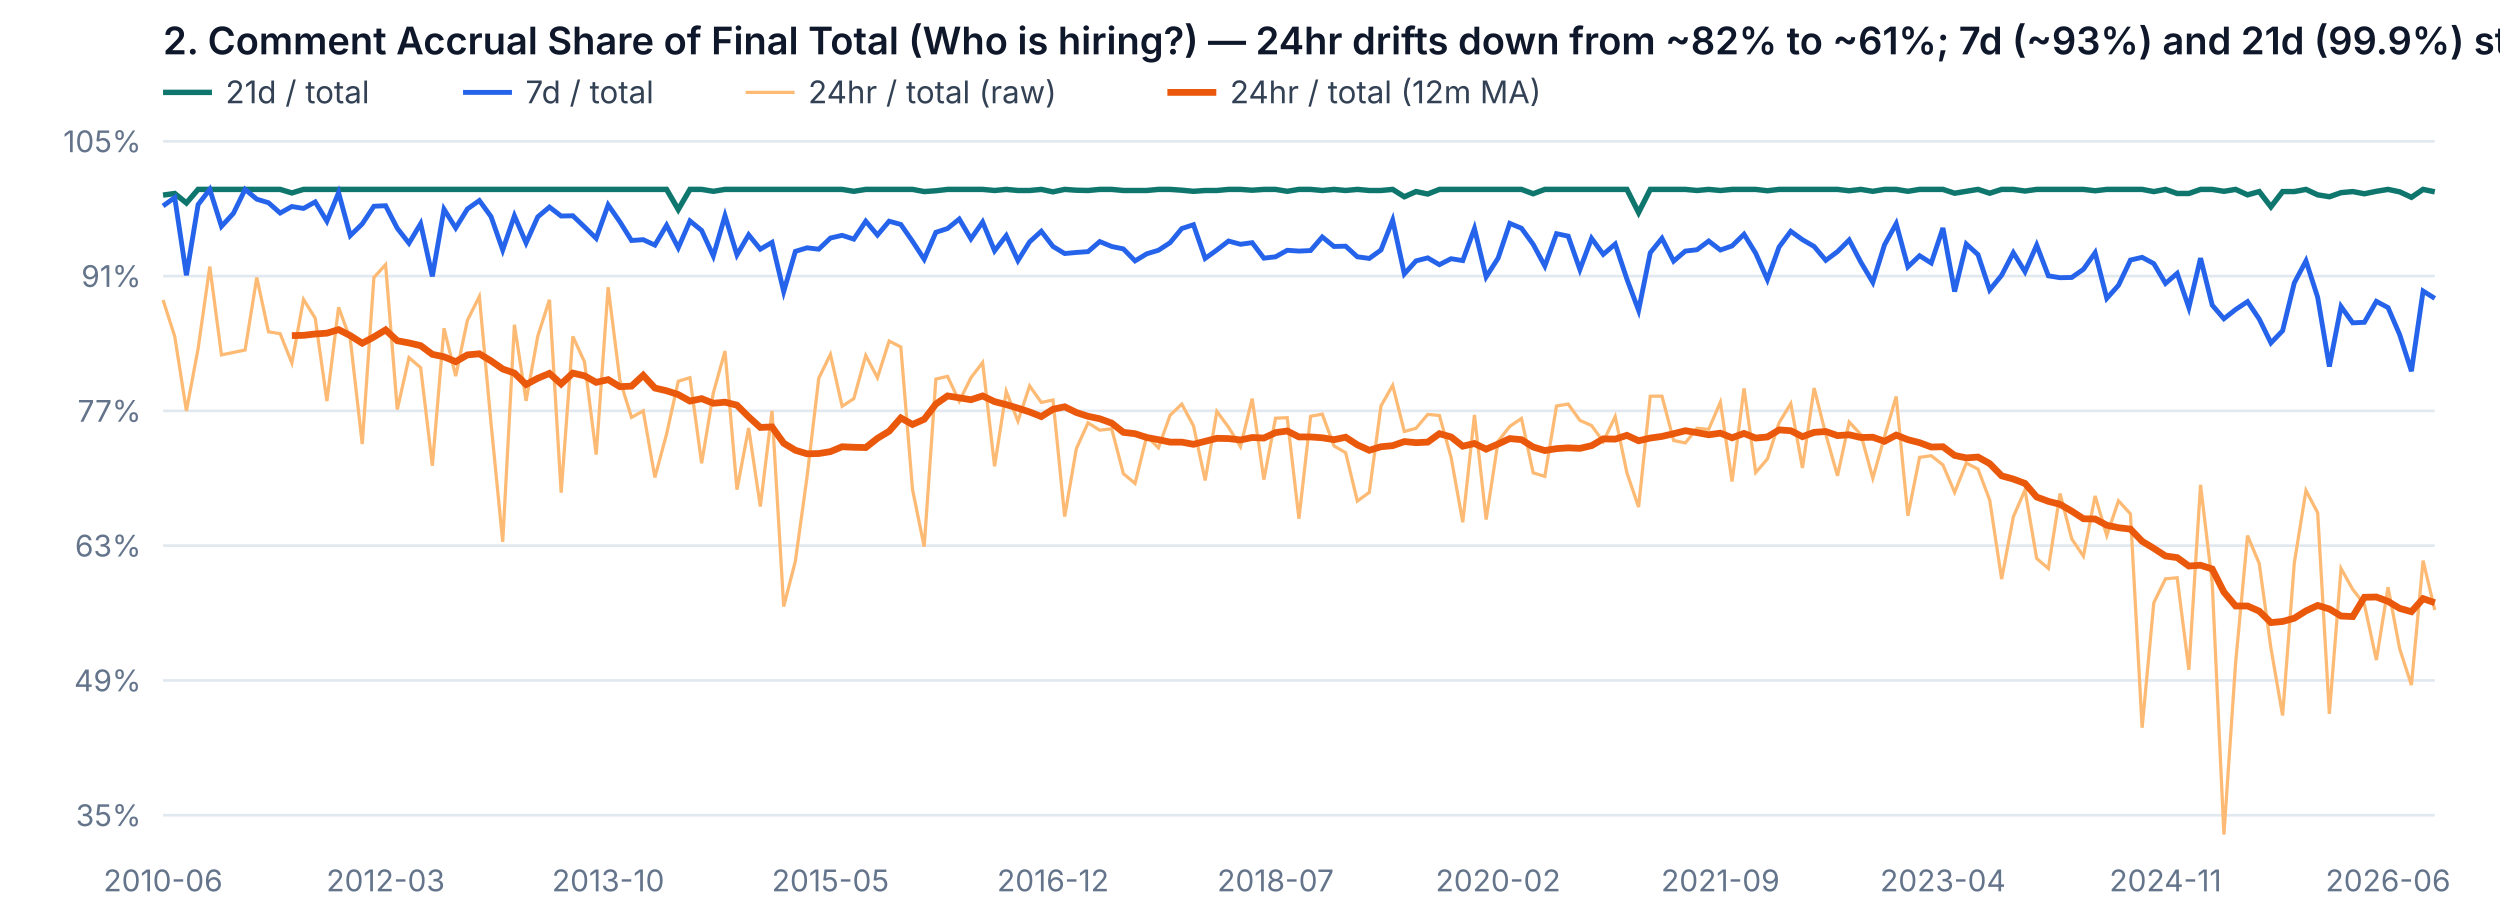
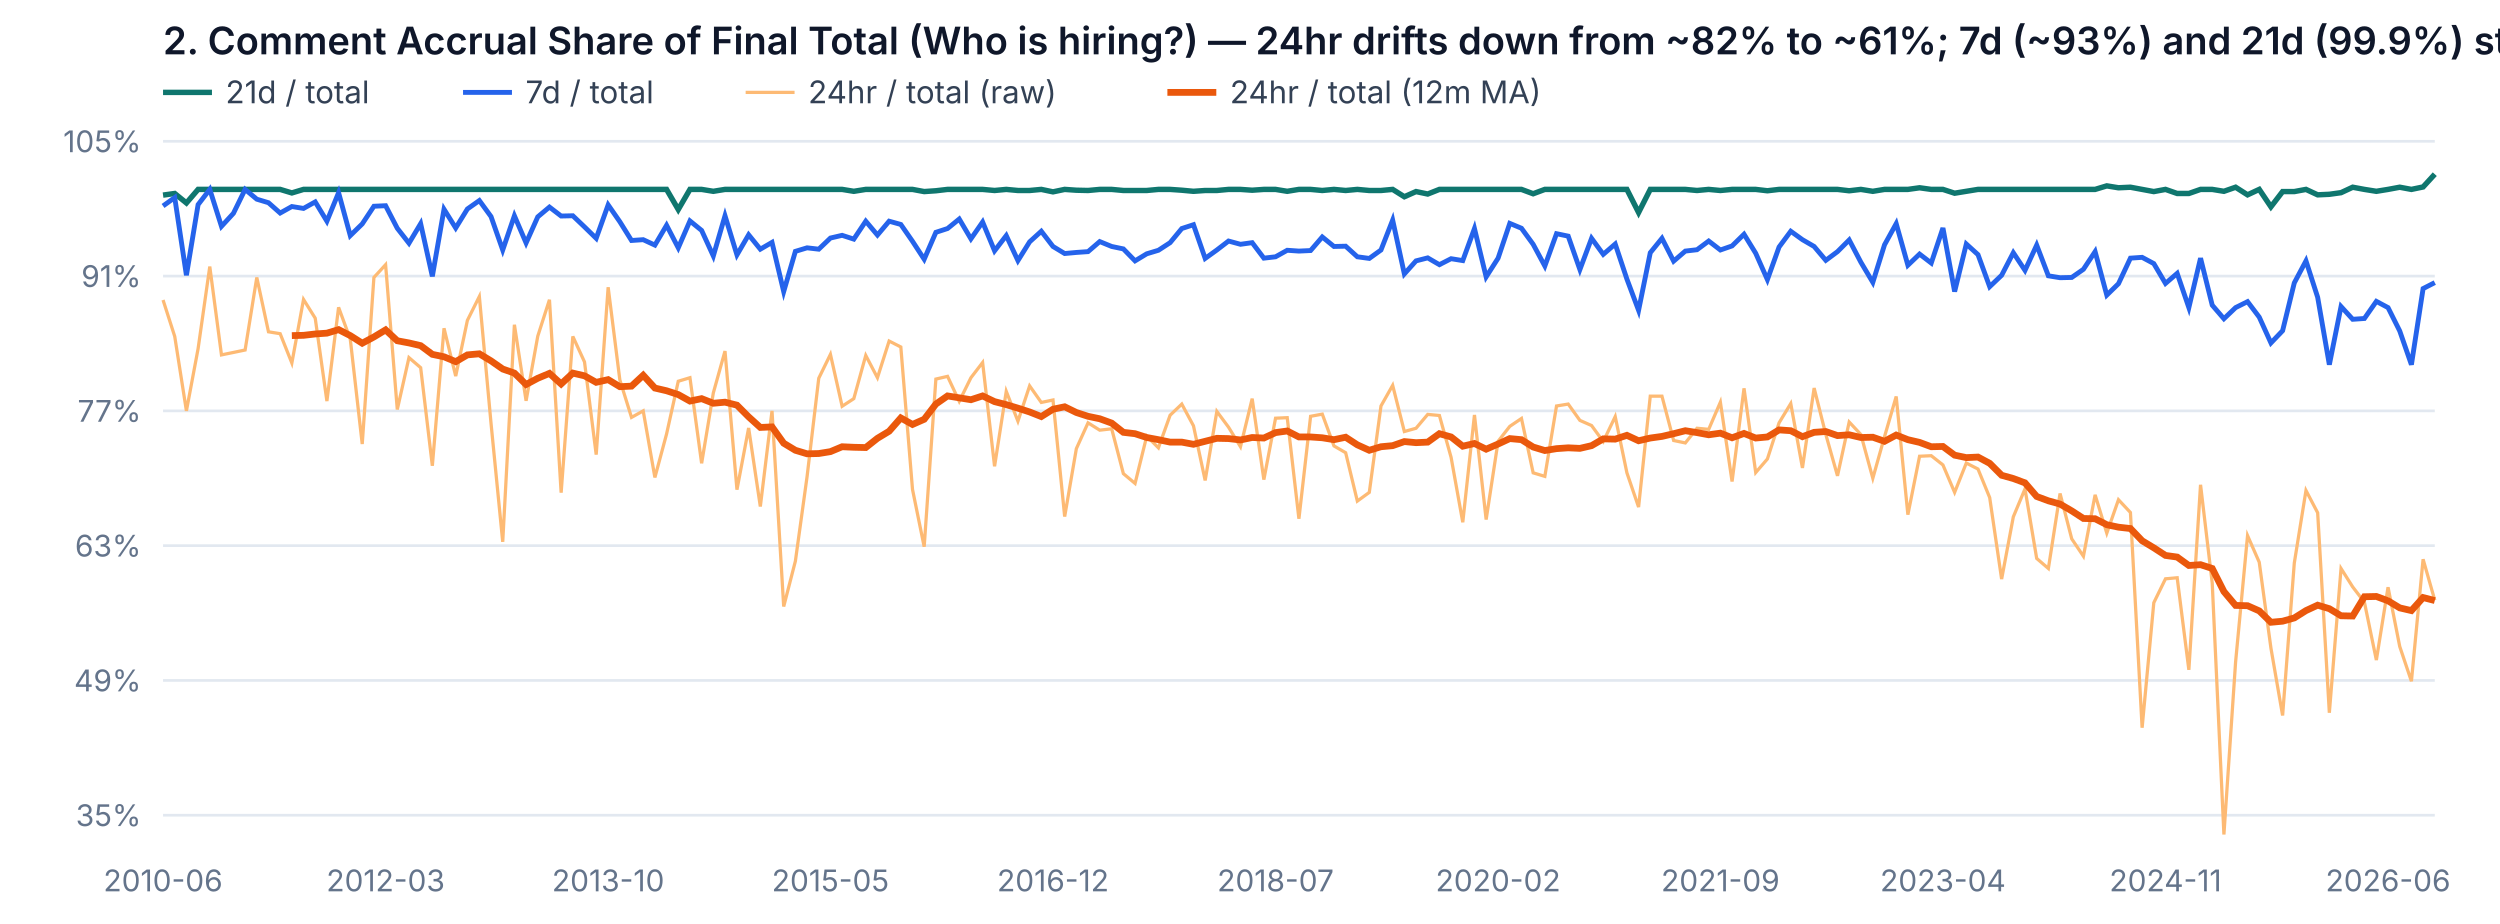
<svg xmlns="http://www.w3.org/2000/svg" viewBox="0 0 920 340" width="920" height="340" style="background:#fff;border:1px solid #e2e8f0;border-radius:8px">
  <text x="60" y="20" fill="#0f172a" font-size="14" font-weight="600" font-family="system-ui, -apple-system, sans-serif">2. Comment Accrual Share of Final Total (Who is hiring?) — 24hr drifts down from ~82% to ~61%; 7d (~93%) and 21d (99.9%) stay stable</text>
  <line x1="60" y1="34" x2="78" y2="34" stroke="#0f766e" stroke-width="2" />
  <text x="83" y="38" fill="#334155" font-size="11.5" font-family="system-ui, -apple-system, sans-serif">21d / total</text>
  <line x1="170.4" y1="34" x2="188.4" y2="34" stroke="#2563eb" stroke-width="1.8" />
  <text x="193.4" y="38" fill="#334155" font-size="11.5" font-family="system-ui, -apple-system, sans-serif">7d / total</text>
  <line x1="274.4" y1="34" x2="292.4" y2="34" stroke="#fdba74" stroke-width="1.2" />
  <text x="297.4" y="38" fill="#334155" font-size="11.5" font-family="system-ui, -apple-system, sans-serif">24hr / total (raw)</text>
  <line x1="429.6" y1="34" x2="447.6" y2="34" stroke="#ea580c" stroke-width="2.5" />
  <text x="452.6" y="38" fill="#334155" font-size="11.5" font-family="system-ui, -apple-system, sans-serif">24hr / total (12m MA)</text>
  <line x1="60" y1="300.0" x2="896" y2="300.0" stroke="#e2e8f0" />
  <text x="52" y="304.0" text-anchor="end" fill="#64748b" font-size="11" font-family="system-ui, -apple-system, sans-serif">35%</text>
  <line x1="60" y1="250.4" x2="896" y2="250.4" stroke="#e2e8f0" />
  <text x="52" y="254.4" text-anchor="end" fill="#64748b" font-size="11" font-family="system-ui, -apple-system, sans-serif">49%</text>
  <line x1="60" y1="200.8" x2="896" y2="200.8" stroke="#e2e8f0" />
  <text x="52" y="204.8" text-anchor="end" fill="#64748b" font-size="11" font-family="system-ui, -apple-system, sans-serif">63%</text>
  <line x1="60" y1="151.2" x2="896" y2="151.2" stroke="#e2e8f0" />
  <text x="52" y="155.2" text-anchor="end" fill="#64748b" font-size="11" font-family="system-ui, -apple-system, sans-serif">77%</text>
  <line x1="60" y1="101.6" x2="896" y2="101.6" stroke="#e2e8f0" />
  <text x="52" y="105.6" text-anchor="end" fill="#64748b" font-size="11" font-family="system-ui, -apple-system, sans-serif">91%</text>
  <line x1="60" y1="52.0" x2="896" y2="52.0" stroke="#e2e8f0" />
  <text x="52" y="56.0" text-anchor="end" fill="#64748b" font-size="11" font-family="system-ui, -apple-system, sans-serif">105%</text>
  <text x="60.0" y="328" text-anchor="middle" fill="#64748b" font-size="11" font-family="system-ui, -apple-system, sans-serif">2010-06</text>
  <text x="141.9" y="328" text-anchor="middle" fill="#64748b" font-size="11" font-family="system-ui, -apple-system, sans-serif">2012-03</text>
  <text x="223.8" y="328" text-anchor="middle" fill="#64748b" font-size="11" font-family="system-ui, -apple-system, sans-serif">2013-10</text>
  <text x="305.6" y="328" text-anchor="middle" fill="#64748b" font-size="11" font-family="system-ui, -apple-system, sans-serif">2015-05</text>
  <text x="387.5" y="328" text-anchor="middle" fill="#64748b" font-size="11" font-family="system-ui, -apple-system, sans-serif">2016-12</text>
  <text x="469.4" y="328" text-anchor="middle" fill="#64748b" font-size="11" font-family="system-ui, -apple-system, sans-serif">2018-07</text>
  <text x="551.3" y="328" text-anchor="middle" fill="#64748b" font-size="11" font-family="system-ui, -apple-system, sans-serif">2020-02</text>
  <text x="633.1" y="328" text-anchor="middle" fill="#64748b" font-size="11" font-family="system-ui, -apple-system, sans-serif">2021-09</text>
  <text x="715.0" y="328" text-anchor="middle" fill="#64748b" font-size="11" font-family="system-ui, -apple-system, sans-serif">2023-04</text>
  <text x="796.9" y="328" text-anchor="middle" fill="#64748b" font-size="11" font-family="system-ui, -apple-system, sans-serif">2024-11</text>
  <text x="878.8" y="328" text-anchor="middle" fill="#64748b" font-size="11" font-family="system-ui, -apple-system, sans-serif">2026-06</text>
-   <path d="M60.0,71.8 L64.3,71.2 L68.6,74.7 L72.9,69.7 L77.2,69.7 L81.5,69.7 L85.9,69.7 L90.2,69.7 L94.5,69.7 L98.8,69.7 L103.1,69.7 L107.4,71.0 L111.7,69.7 L116.0,69.7 L120.3,69.7 L124.6,69.7 L128.9,69.7 L133.3,69.7 L137.6,69.7 L141.9,69.7 L146.2,69.7 L150.5,69.7 L154.8,69.7 L159.1,69.7 L163.4,69.7 L167.7,69.7 L172.0,69.7 L176.4,69.7 L180.7,69.7 L185.0,69.7 L189.3,69.7 L193.6,69.7 L197.9,69.7 L202.2,69.7 L206.5,69.7 L210.8,69.7 L215.1,69.7 L219.4,69.7 L223.8,69.7 L228.1,69.7 L232.4,69.7 L236.7,69.7 L241.0,69.7 L245.3,69.7 L249.6,77.1 L253.9,69.7 L258.2,69.7 L262.5,70.4 L266.8,69.7 L271.2,69.7 L275.5,69.7 L279.8,69.7 L284.1,69.7 L288.4,69.7 L292.7,69.7 L297.0,69.7 L301.3,69.7 L305.6,69.7 L309.9,69.7 L314.2,70.4 L318.6,69.7 L322.9,69.7 L327.2,69.7 L331.5,69.7 L335.8,69.7 L340.1,70.5 L344.4,70.2 L348.7,69.7 L353.0,69.7 L357.3,69.7 L361.6,69.7 L366.0,70.1 L370.3,69.7 L374.6,70.1 L378.9,70.1 L383.2,69.7 L387.5,70.6 L391.8,69.7 L396.1,70.0 L400.4,70.1 L404.7,69.7 L409.1,69.7 L413.4,70.1 L417.7,70.1 L422.0,70.1 L426.3,69.7 L430.6,69.7 L434.9,70.0 L439.2,70.4 L443.5,70.1 L447.8,70.1 L452.1,69.7 L456.5,69.7 L460.8,70.0 L465.1,69.7 L469.4,69.7 L473.7,70.4 L478.0,69.7 L482.3,69.7 L486.6,70.1 L490.9,69.7 L495.2,70.1 L499.5,69.7 L503.9,70.1 L508.2,70.1 L512.5,69.7 L516.8,72.4 L521.1,70.5 L525.4,71.4 L529.7,69.7 L534.0,69.7 L538.3,69.7 L542.6,69.7 L546.9,69.7 L551.3,69.7 L555.6,69.7 L559.9,69.7 L564.2,71.3 L568.5,69.7 L572.8,69.7 L577.1,69.7 L581.4,69.7 L585.7,69.7 L590.0,69.7 L594.4,69.7 L598.7,69.7 L603.0,78.2 L607.3,69.7 L611.6,69.7 L615.9,69.7 L620.2,69.7 L624.5,70.1 L628.8,69.7 L633.1,70.1 L637.4,69.7 L641.8,69.7 L646.1,69.7 L650.4,70.2 L654.7,69.7 L659.0,69.7 L663.3,69.7 L667.6,69.7 L671.9,69.7 L676.2,69.7 L680.5,70.2 L684.8,69.7 L689.2,70.4 L693.5,69.7 L697.8,69.7 L702.1,70.4 L706.4,69.7 L710.7,69.7 L715.0,69.7 L719.3,71.1 L723.6,70.4 L727.9,69.7 L732.2,71.1 L736.6,69.7 L740.9,69.7 L745.2,70.3 L749.5,69.7 L753.8,69.7 L758.1,69.7 L762.4,69.7 L766.7,69.7 L771.0,70.2 L775.3,69.7 L779.6,69.7 L784.0,69.7 L788.3,69.7 L792.6,70.5 L796.9,69.7 L801.2,71.2 L805.5,71.2 L809.8,69.7 L814.1,69.7 L818.4,70.4 L822.7,69.7 L827.1,71.7 L831.4,70.5 L835.7,76.1 L840.0,70.5 L844.3,70.5 L848.6,69.7 L852.9,71.7 L857.2,72.4 L861.5,70.9 L865.8,70.5 L870.1,71.3 L874.5,70.4 L878.8,69.7 L883.1,70.6 L887.4,72.6 L891.7,69.7 L896.0,70.6" fill="none" stroke="#0f766e" stroke-width="2" opacity="1" />
-   <path d="M60.0,75.8 L64.3,72.7 L68.6,101.3 L72.9,75.3 L77.2,69.7 L81.5,83.3 L85.9,78.5 L90.2,69.7 L94.5,73.3 L98.8,74.6 L103.1,78.4 L107.4,76.0 L111.7,76.7 L116.0,74.3 L120.3,81.4 L124.6,70.9 L128.9,86.7 L133.3,82.4 L137.6,75.9 L141.9,75.7 L146.2,84.0 L150.5,89.5 L154.8,82.3 L159.1,101.7 L163.4,77.0 L167.7,83.9 L172.0,76.9 L176.4,73.8 L180.7,79.7 L185.0,92.0 L189.3,79.4 L193.6,89.4 L197.9,79.8 L202.2,76.2 L206.5,79.5 L210.8,79.4 L215.1,83.5 L219.4,87.7 L223.8,75.4 L228.1,81.6 L232.4,88.5 L236.7,88.2 L241.0,90.2 L245.3,82.9 L249.6,91.2 L253.9,81.3 L258.2,84.8 L262.5,94.2 L266.8,79.4 L271.2,93.8 L275.5,86.4 L279.8,91.7 L284.1,89.2 L288.4,107.3 L292.7,92.5 L297.0,91.2 L301.3,91.7 L305.6,87.6 L309.9,86.6 L314.2,88.0 L318.6,81.4 L322.9,86.5 L327.2,81.4 L331.5,82.6 L335.8,88.8 L340.1,95.4 L344.4,85.5 L348.7,84.1 L353.0,80.6 L357.3,87.9 L361.6,81.7 L366.0,92.3 L370.3,86.7 L374.6,95.9 L378.9,89.0 L383.2,85.1 L387.5,90.7 L391.8,93.3 L396.1,92.9 L400.4,92.6 L404.7,88.9 L409.1,90.7 L413.4,91.6 L417.7,96.0 L422.0,93.4 L426.3,92.1 L430.6,89.3 L434.9,84.1 L439.2,82.7 L443.5,95.1 L447.8,92.0 L452.1,88.7 L456.5,89.9 L460.8,89.3 L465.1,95.0 L469.4,94.5 L473.7,92.1 L478.0,92.4 L482.3,92.2 L486.6,87.2 L490.9,90.7 L495.2,90.6 L499.5,94.5 L503.9,95.1 L508.2,92.0 L512.5,81.0 L516.8,100.8 L521.1,96.0 L525.4,94.9 L529.7,97.4 L534.0,95.2 L538.3,95.9 L542.6,84.1 L546.9,101.9 L551.3,95.0 L555.6,82.2 L559.9,84.0 L564.2,89.9 L568.5,97.9 L572.8,86.0 L577.1,86.9 L581.4,99.2 L585.7,87.7 L590.0,93.6 L594.4,89.8 L598.7,102.7 L603.0,114.2 L607.3,93.0 L611.6,87.7 L615.9,96.1 L620.2,92.4 L624.5,91.9 L628.8,88.7 L633.1,92.0 L637.4,90.5 L641.8,86.2 L646.1,93.2 L650.4,102.9 L654.7,90.9 L659.0,85.1 L663.3,88.2 L667.6,90.7 L671.9,95.8 L676.2,92.6 L680.5,88.3 L684.8,96.5 L689.2,103.9 L693.5,90.1 L697.8,82.3 L702.1,98.2 L706.4,94.1 L710.7,96.8 L715.0,83.9 L719.3,107.3 L723.6,89.8 L727.9,93.7 L732.2,106.7 L736.6,101.3 L740.9,93.0 L745.2,100.0 L749.5,90.2 L753.8,101.5 L758.1,102.2 L762.4,102.1 L766.7,99.1 L771.0,93.0 L775.3,109.8 L779.6,105.0 L784.0,95.7 L788.3,94.7 L792.6,97.0 L796.9,104.3 L801.2,100.6 L805.5,113.2 L809.8,95.0 L814.1,112.3 L818.4,117.3 L822.7,113.9 L827.1,111.0 L831.4,117.4 L835.7,126.2 L840.0,121.7 L844.3,104.1 L848.6,96.0 L852.9,109.4 L857.2,134.9 L861.5,112.8 L865.8,118.8 L870.1,118.6 L874.5,110.9 L878.8,113.2 L883.1,123.2 L887.4,136.6 L891.7,107.1 L896.0,109.8" fill="none" stroke="#2563eb" stroke-width="1.8" opacity="1" />
-   <path d="M60.0,110.4 L64.3,123.8 L68.6,151.2 L72.9,128.3 L77.2,98.1 L81.5,130.6 L85.9,129.7 L90.2,128.8 L94.5,102.1 L98.8,122.1 L103.1,122.8 L107.4,133.6 L111.7,110.2 L116.0,117.1 L120.3,147.6 L124.6,113.1 L128.9,124.8 L133.3,163.4 L137.6,102.1 L141.9,97.4 L146.2,150.7 L150.5,131.6 L154.8,135.3 L159.1,171.4 L163.4,120.8 L167.7,138.4 L172.0,117.9 L176.4,109.1 L180.7,155.8 L185.0,199.4 L189.3,119.5 L193.6,147.5 L197.9,123.7 L202.2,110.3 L206.5,181.3 L210.8,123.8 L215.1,133.2 L219.4,167.3 L223.8,105.7 L228.1,139.8 L232.4,153.6 L236.7,151.2 L241.0,175.7 L245.3,159.7 L249.6,140.3 L253.9,139.0 L258.2,170.5 L262.5,144.6 L266.8,129.2 L271.2,180.2 L275.5,157.5 L279.8,186.4 L284.1,151.2 L288.4,223.2 L292.7,206.5 L297.0,175.4 L301.3,139.2 L305.6,130.4 L309.9,149.5 L314.2,146.7 L318.6,130.8 L322.9,139.0 L327.2,125.5 L331.5,127.7 L335.8,180.1 L340.1,201.2 L344.4,139.5 L348.7,138.5 L353.0,147.7 L357.3,139.0 L361.6,133.4 L366.0,171.6 L370.3,144.0 L374.6,155.0 L378.9,142.0 L383.2,148.1 L387.5,147.2 L391.8,190.1 L396.1,165.1 L400.4,155.6 L404.7,158.3 L409.1,157.8 L413.4,174.3 L417.7,177.9 L422.0,160.5 L426.3,164.8 L430.6,152.8 L434.9,148.7 L439.2,156.7 L443.5,176.8 L447.8,151.4 L452.1,157.2 L456.5,164.4 L460.8,146.7 L465.1,176.5 L469.4,153.9 L473.7,153.7 L478.0,190.9 L482.3,153.2 L486.6,152.4 L490.9,164.1 L495.2,166.6 L499.5,184.4 L503.9,181.2 L508.2,149.4 L512.5,141.8 L516.8,158.8 L521.1,157.6 L525.4,152.5 L529.7,152.9 L534.0,168.3 L538.3,192.2 L542.6,152.7 L546.9,191.2 L551.3,162.4 L555.6,156.9 L559.9,154.0 L564.2,174.0 L568.5,175.3 L572.8,149.4 L577.1,148.7 L581.4,154.7 L585.7,156.6 L590.0,162.5 L594.4,153.3 L598.7,174.0 L603.0,186.6 L607.3,145.8 L611.6,145.8 L615.9,162.1 L620.2,163.0 L624.5,157.6 L628.8,158.0 L633.1,148.0 L637.4,177.2 L641.8,142.9 L646.1,173.9 L650.4,168.9 L654.7,155.6 L659.0,148.5 L663.3,172.2 L667.6,142.8 L671.9,159.9 L676.2,175.1 L680.5,155.3 L684.8,159.9 L689.2,176.0 L693.5,160.7 L697.8,145.9 L702.1,189.8 L706.4,168.3 L710.7,167.7 L715.0,171.1 L719.3,181.2 L723.6,170.4 L727.9,172.6 L732.2,184.0 L736.6,213.1 L740.9,190.2 L745.2,180.3 L749.5,205.5 L753.8,209.2 L758.1,181.6 L762.4,198.3 L766.7,204.7 L771.0,182.5 L775.3,197.1 L779.6,184.3 L784.0,189.1 L788.3,267.8 L792.6,221.8 L796.9,213.0 L801.2,212.6 L805.5,246.5 L809.8,178.4 L814.1,214.6 L818.4,307.1 L822.7,244.0 L827.1,197.1 L831.4,207.4 L835.7,238.5 L840.0,263.3 L844.3,207.2 L848.6,180.5 L852.9,188.7 L857.2,262.7 L861.5,209.2 L865.8,216.9 L870.1,222.4 L874.5,242.9 L878.8,216.1 L883.1,238.8 L887.4,252.1 L891.7,206.3 L896.0,224.5" fill="none" stroke="#fdba74" stroke-width="1.2" opacity="1" />
-   <path d="M107.4,123.5 L111.7,123.4 L116.0,122.9 L120.3,122.6 L124.6,121.3 L128.9,123.5 L133.3,126.3 L137.6,124.0 L141.9,121.4 L146.2,125.4 L150.5,126.2 L154.8,127.2 L159.1,130.4 L163.4,131.3 L167.7,133.1 L172.0,130.6 L176.4,130.2 L180.7,132.8 L185.0,135.8 L189.3,137.3 L193.6,141.5 L197.9,139.2 L202.2,137.4 L206.5,141.3 L210.8,137.3 L215.1,138.3 L219.4,140.7 L223.8,139.7 L228.1,142.3 L232.4,142.1 L236.7,138.1 L241.0,142.8 L245.3,143.8 L249.6,145.2 L253.9,147.6 L258.2,146.7 L262.5,148.4 L266.8,148.0 L271.2,149.1 L275.5,153.4 L279.8,157.3 L284.1,157.1 L288.4,163.1 L292.7,165.7 L297.0,167.0 L301.3,166.9 L305.6,166.2 L309.9,164.4 L314.2,164.6 L318.6,164.7 L322.9,161.3 L327.2,158.7 L331.5,153.8 L335.8,156.2 L340.1,154.3 L344.4,148.7 L348.7,145.7 L353.0,146.4 L357.3,147.1 L361.6,145.7 L366.0,147.8 L370.3,148.9 L374.6,150.2 L378.9,151.6 L383.2,153.3 L387.5,150.6 L391.8,149.7 L396.1,151.8 L400.4,153.2 L404.7,154.1 L409.1,155.7 L413.4,159.1 L417.7,159.6 L422.0,161.0 L426.3,161.8 L430.6,162.7 L434.9,162.7 L439.2,163.5 L443.5,162.4 L447.8,161.3 L452.1,161.4 L456.5,161.9 L460.8,161.0 L465.1,161.2 L469.4,159.2 L473.7,158.6 L478.0,160.8 L482.3,160.8 L486.6,161.1 L490.9,161.8 L495.2,160.9 L499.5,163.7 L503.9,165.7 L508.2,164.4 L512.5,164.0 L516.8,162.5 L521.1,162.9 L525.4,162.7 L529.7,159.6 L534.0,160.8 L538.3,164.2 L542.6,163.2 L546.9,165.3 L551.3,163.4 L555.6,161.4 L559.9,161.8 L564.2,164.5 L568.5,165.8 L572.8,165.1 L577.1,164.8 L581.4,165.0 L585.7,164.0 L590.0,161.5 L594.4,161.6 L598.7,160.2 L603.0,162.2 L607.3,161.2 L611.6,160.6 L615.9,159.6 L620.2,158.5 L624.5,159.2 L628.8,160.0 L633.1,159.4 L637.4,161.1 L641.8,159.5 L646.1,161.2 L650.4,160.8 L654.7,158.2 L659.0,158.5 L663.3,160.7 L667.6,159.1 L671.9,158.8 L676.2,160.3 L680.5,160.0 L684.8,161.0 L689.2,160.9 L693.5,162.4 L697.8,160.1 L702.1,161.8 L706.4,162.9 L710.7,164.5 L715.0,164.4 L719.3,167.6 L723.6,168.5 L727.9,168.2 L732.2,170.6 L736.6,175.1 L740.9,176.3 L745.2,177.9 L749.5,182.9 L753.8,184.5 L758.1,185.6 L762.4,188.1 L766.7,190.9 L771.0,191.0 L775.3,193.3 L779.6,194.2 L784.0,194.7 L788.3,199.2 L792.6,201.8 L796.9,204.6 L801.2,205.2 L805.5,208.3 L809.8,208.0 L814.1,209.4 L818.4,217.9 L822.7,223.0 L827.1,223.0 L831.4,224.9 L835.7,229.1 L840.0,228.7 L844.3,227.5 L848.6,224.8 L852.9,222.8 L857.2,224.1 L861.5,226.7 L865.8,226.9 L870.1,219.8 L874.5,219.7 L878.8,221.3 L883.1,223.9 L887.4,225.1 L891.7,220.3 L896.0,221.8" fill="none" stroke="#ea580c" stroke-width="2.5" opacity="1" />
+   <path d="M60.0,71.8 L64.3,71.2 L68.6,74.7 L72.9,69.7 L77.2,69.7 L81.5,69.7 L85.9,69.7 L90.2,69.7 L94.5,69.7 L98.8,69.7 L103.1,69.7 L107.4,71.0 L111.7,69.7 L116.0,69.7 L120.3,69.7 L124.6,69.7 L128.9,69.7 L133.3,69.7 L137.6,69.7 L141.9,69.7 L146.2,69.7 L150.5,69.7 L154.8,69.7 L159.1,69.7 L163.4,69.7 L167.7,69.7 L172.0,69.7 L176.4,69.7 L180.7,69.7 L185.0,69.7 L189.3,69.7 L193.6,69.7 L197.9,69.7 L202.2,69.7 L206.5,69.7 L210.8,69.7 L215.1,69.7 L219.4,69.7 L223.8,69.7 L228.1,69.7 L232.4,69.7 L236.7,69.7 L241.0,69.7 L245.3,69.7 L249.6,77.1 L253.9,69.7 L258.2,69.7 L262.5,70.4 L266.8,69.7 L271.2,69.7 L275.5,69.7 L279.8,69.7 L284.1,69.7 L288.4,69.7 L292.7,69.7 L297.0,69.7 L301.3,69.7 L305.6,69.7 L309.9,69.7 L314.2,70.4 L318.6,69.7 L322.9,69.7 L327.2,69.7 L331.5,69.7 L335.8,69.7 L340.1,70.5 L344.4,70.2 L348.7,69.7 L353.0,69.7 L357.3,69.7 L361.6,69.7 L366.0,70.1 L370.3,69.7 L374.6,70.1 L378.9,70.1 L383.2,69.7 L387.5,70.6 L391.8,69.7 L396.1,70.0 L400.4,70.1 L404.7,69.7 L409.1,69.7 L413.4,70.1 L417.7,70.1 L422.0,70.1 L426.3,69.7 L430.6,69.7 L434.9,70.0 L439.2,70.4 L443.5,70.1 L447.8,70.1 L452.1,69.7 L456.5,69.7 L460.8,70.0 L465.1,69.7 L469.4,69.7 L473.7,70.4 L478.0,69.7 L482.3,69.7 L486.6,70.1 L490.9,69.7 L495.2,70.1 L499.5,69.7 L503.9,70.1 L508.2,70.1 L512.5,69.7 L516.8,72.4 L521.1,70.5 L525.4,71.4 L529.7,69.7 L534.0,69.7 L538.3,69.7 L542.6,69.7 L546.9,69.7 L551.3,69.7 L555.6,69.7 L559.9,69.7 L564.2,71.3 L568.5,69.7 L572.8,69.7 L577.1,69.7 L581.4,69.7 L585.7,69.7 L590.0,69.7 L594.4,69.7 L598.7,69.7 L603.0,78.2 L607.3,69.7 L611.6,69.7 L615.9,69.7 L620.2,69.7 L624.5,70.1 L628.8,69.7 L633.1,70.1 L637.4,69.7 L641.8,69.7 L646.1,69.7 L650.4,70.2 L654.7,69.7 L659.0,69.7 L663.3,69.7 L667.6,69.7 L671.9,69.7 L676.2,69.7 L680.5,70.2 L684.8,69.7 L689.2,70.4 L693.5,69.7 L697.8,69.7 L702.1,69.7 L706.4,69.1 L710.7,69.7 L715.0,69.7 L719.3,71.1 L723.6,70.4 L727.9,69.7 L732.2,69.7 L736.6,69.7 L740.9,69.7 L745.2,69.7 L749.5,69.7 L753.8,69.7 L758.1,69.7 L762.4,69.7 L766.7,69.7 L771.0,69.7 L775.3,68.4 L779.6,69.1 L784.0,68.9 L788.3,69.7 L792.6,70.5 L796.9,69.7 L801.2,71.2 L805.5,71.2 L809.8,69.7 L814.1,69.7 L818.4,70.4 L822.7,68.9 L827.1,71.7 L831.4,69.7 L835.7,76.1 L840.0,70.5 L844.3,70.5 L848.6,69.7 L852.9,71.7 L857.2,71.5 L861.5,70.9 L865.8,68.9 L870.1,69.7 L874.5,70.4 L878.8,69.7 L883.1,68.9 L887.4,69.7 L891.7,68.8 L896.0,64.1" fill="none" stroke="#0f766e" stroke-width="2" opacity="1" />
+   <path d="M60.0,75.8 L64.3,72.7 L68.6,101.3 L72.9,75.3 L77.2,69.7 L81.5,83.3 L85.9,78.5 L90.2,69.7 L94.5,73.3 L98.8,74.6 L103.1,78.4 L107.4,76.0 L111.7,76.7 L116.0,74.3 L120.3,81.4 L124.6,70.9 L128.9,86.7 L133.3,82.4 L137.6,75.9 L141.9,75.7 L146.2,84.0 L150.5,89.5 L154.8,82.3 L159.1,101.7 L163.4,77.0 L167.7,83.9 L172.0,76.9 L176.4,73.8 L180.7,79.7 L185.0,92.0 L189.3,79.4 L193.6,89.4 L197.9,79.8 L202.2,76.2 L206.5,79.5 L210.8,79.4 L215.1,83.5 L219.4,87.7 L223.8,75.4 L228.1,81.6 L232.4,88.5 L236.7,88.2 L241.0,90.2 L245.3,82.9 L249.6,91.2 L253.9,81.3 L258.2,84.8 L262.5,94.2 L266.8,79.4 L271.2,93.8 L275.5,86.4 L279.8,91.7 L284.1,89.2 L288.4,107.3 L292.7,92.5 L297.0,91.2 L301.3,91.7 L305.6,87.6 L309.9,86.6 L314.2,88.0 L318.6,81.4 L322.9,86.5 L327.2,81.4 L331.5,82.6 L335.8,88.8 L340.1,95.4 L344.4,85.5 L348.7,84.1 L353.0,80.6 L357.3,87.9 L361.6,81.7 L366.0,92.3 L370.3,86.7 L374.6,95.9 L378.9,89.0 L383.2,85.1 L387.5,90.7 L391.8,93.3 L396.1,92.9 L400.4,92.6 L404.7,88.9 L409.1,90.7 L413.4,91.6 L417.7,96.0 L422.0,93.4 L426.3,92.1 L430.6,89.3 L434.9,84.1 L439.2,82.7 L443.5,95.1 L447.8,92.0 L452.1,88.7 L456.5,89.9 L460.8,89.3 L465.1,95.0 L469.4,94.5 L473.7,92.1 L478.0,92.4 L482.3,92.2 L486.6,87.2 L490.9,90.7 L495.2,90.6 L499.5,94.5 L503.9,95.1 L508.2,92.0 L512.5,81.0 L516.8,100.8 L521.1,96.0 L525.4,94.9 L529.7,97.4 L534.0,95.2 L538.3,95.9 L542.6,84.1 L546.9,101.9 L551.3,95.0 L555.6,82.2 L559.9,84.0 L564.2,89.9 L568.5,97.9 L572.8,86.0 L577.1,86.9 L581.4,99.2 L585.7,87.7 L590.0,93.6 L594.4,89.8 L598.7,102.7 L603.0,114.2 L607.3,93.0 L611.6,87.7 L615.9,96.1 L620.2,92.4 L624.5,91.9 L628.8,88.7 L633.1,92.0 L637.4,90.5 L641.8,86.2 L646.1,93.2 L650.4,102.9 L654.7,90.9 L659.0,85.1 L663.3,88.2 L667.6,90.7 L671.9,95.8 L676.2,92.6 L680.5,88.3 L684.8,96.5 L689.2,103.9 L693.5,90.1 L697.8,82.3 L702.1,97.6 L706.4,93.5 L710.7,96.8 L715.0,83.9 L719.3,107.3 L723.6,89.8 L727.9,93.7 L732.2,105.5 L736.6,101.3 L740.9,93.0 L745.2,99.5 L749.5,90.2 L753.8,101.5 L758.1,102.2 L762.4,102.1 L766.7,99.1 L771.0,92.6 L775.3,108.6 L779.6,104.4 L784.0,95.0 L788.3,94.7 L792.6,97.0 L796.9,104.3 L801.2,100.6 L805.5,113.2 L809.8,95.0 L814.1,112.3 L818.4,117.3 L822.7,113.2 L827.1,111.0 L831.4,116.7 L835.7,126.2 L840.0,121.7 L844.3,104.1 L848.6,96.0 L852.9,109.4 L857.2,134.2 L861.5,112.8 L865.8,117.5 L870.1,117.2 L874.5,110.9 L878.8,113.2 L883.1,121.8 L887.4,134.2 L891.7,106.2 L896.0,104.0" fill="none" stroke="#2563eb" stroke-width="1.8" opacity="1" />
+   <path d="M60.0,110.4 L64.3,123.8 L68.6,151.2 L72.9,128.3 L77.2,98.1 L81.5,130.6 L85.9,129.7 L90.2,128.8 L94.5,102.1 L98.8,122.1 L103.1,122.8 L107.4,133.6 L111.7,110.2 L116.0,117.1 L120.3,147.6 L124.6,113.1 L128.9,124.8 L133.3,163.4 L137.6,102.1 L141.9,97.4 L146.2,150.7 L150.5,131.6 L154.8,135.3 L159.1,171.4 L163.4,120.8 L167.7,138.4 L172.0,117.9 L176.4,109.1 L180.7,155.8 L185.0,199.4 L189.3,119.5 L193.6,147.5 L197.9,123.7 L202.2,110.3 L206.5,181.3 L210.8,123.8 L215.1,133.2 L219.4,167.3 L223.8,105.7 L228.1,139.8 L232.4,153.6 L236.7,151.2 L241.0,175.7 L245.3,159.7 L249.6,140.3 L253.9,139.0 L258.2,170.5 L262.5,144.6 L266.8,129.2 L271.2,180.2 L275.5,157.5 L279.8,186.4 L284.1,151.2 L288.4,223.2 L292.7,206.5 L297.0,175.4 L301.3,139.2 L305.6,130.4 L309.9,149.5 L314.2,146.7 L318.6,130.8 L322.9,139.0 L327.2,125.5 L331.5,127.7 L335.8,180.1 L340.1,201.2 L344.4,139.5 L348.7,138.5 L353.0,147.7 L357.3,139.0 L361.6,133.4 L366.0,171.6 L370.3,144.0 L374.6,155.0 L378.9,142.0 L383.2,148.1 L387.5,147.2 L391.8,190.1 L396.1,165.1 L400.4,155.6 L404.7,158.3 L409.1,157.8 L413.4,174.3 L417.7,177.9 L422.0,160.5 L426.3,164.8 L430.6,152.8 L434.9,148.7 L439.2,156.7 L443.5,176.8 L447.8,151.4 L452.1,157.2 L456.5,164.4 L460.8,146.7 L465.1,176.5 L469.4,153.9 L473.7,153.7 L478.0,190.9 L482.3,153.2 L486.6,152.4 L490.9,164.1 L495.2,166.6 L499.5,184.4 L503.9,181.2 L508.2,149.4 L512.5,141.8 L516.8,158.8 L521.1,157.6 L525.4,152.5 L529.7,152.9 L534.0,168.3 L538.3,192.2 L542.6,152.7 L546.9,191.2 L551.3,162.4 L555.6,156.9 L559.9,154.0 L564.2,174.0 L568.5,175.3 L572.8,149.4 L577.1,148.7 L581.4,154.7 L585.7,156.6 L590.0,162.5 L594.4,153.3 L598.7,174.0 L603.0,186.6 L607.3,145.8 L611.6,145.8 L615.9,162.1 L620.2,163.0 L624.5,157.6 L628.8,158.0 L633.1,148.0 L637.4,177.2 L641.8,142.9 L646.1,173.9 L650.4,168.9 L654.7,155.6 L659.0,148.5 L663.3,172.2 L667.6,142.8 L671.9,159.9 L676.2,175.1 L680.5,155.3 L684.8,159.9 L689.2,176.0 L693.5,160.7 L697.8,145.9 L702.1,189.4 L706.4,167.9 L710.7,167.7 L715.0,171.1 L719.3,181.2 L723.6,170.4 L727.9,172.6 L732.2,183.1 L736.6,213.1 L740.9,190.2 L745.2,179.9 L749.5,205.5 L753.8,209.2 L758.1,181.6 L762.4,198.3 L766.7,204.7 L771.0,182.1 L775.3,196.2 L779.6,183.9 L784.0,188.6 L788.3,267.8 L792.6,221.8 L796.9,213.0 L801.2,212.6 L805.5,246.5 L809.8,178.4 L814.1,214.6 L818.4,307.1 L822.7,243.6 L827.1,197.1 L831.4,206.9 L835.7,238.5 L840.0,263.3 L844.3,207.2 L848.6,180.5 L852.9,188.7 L857.2,262.3 L861.5,209.2 L865.8,216.0 L870.1,221.6 L874.5,242.9 L878.8,216.1 L883.1,237.9 L887.4,250.7 L891.7,205.8 L896.0,220.9" fill="none" stroke="#fdba74" stroke-width="1.2" opacity="1" />
+   <path d="M107.4,123.5 L111.7,123.4 L116.0,122.9 L120.3,122.6 L124.6,121.3 L128.9,123.5 L133.3,126.3 L137.6,124.0 L141.9,121.4 L146.2,125.4 L150.5,126.2 L154.8,127.2 L159.1,130.4 L163.4,131.3 L167.7,133.1 L172.0,130.6 L176.4,130.2 L180.7,132.8 L185.0,135.8 L189.3,137.3 L193.6,141.5 L197.9,139.2 L202.2,137.4 L206.5,141.3 L210.8,137.3 L215.1,138.3 L219.4,140.7 L223.8,139.7 L228.1,142.3 L232.4,142.1 L236.7,138.1 L241.0,142.8 L245.3,143.8 L249.6,145.2 L253.9,147.6 L258.2,146.7 L262.5,148.4 L266.8,148.0 L271.2,149.1 L275.5,153.4 L279.8,157.3 L284.1,157.1 L288.4,163.1 L292.7,165.7 L297.0,167.0 L301.3,166.9 L305.6,166.2 L309.9,164.4 L314.2,164.6 L318.6,164.7 L322.9,161.3 L327.2,158.7 L331.5,153.8 L335.8,156.2 L340.1,154.3 L344.4,148.7 L348.7,145.7 L353.0,146.4 L357.3,147.1 L361.6,145.7 L366.0,147.8 L370.3,148.9 L374.6,150.2 L378.9,151.6 L383.2,153.3 L387.5,150.6 L391.8,149.7 L396.1,151.8 L400.4,153.2 L404.7,154.1 L409.1,155.7 L413.4,159.1 L417.7,159.6 L422.0,161.0 L426.3,161.8 L430.6,162.7 L434.9,162.7 L439.2,163.5 L443.5,162.4 L447.8,161.3 L452.1,161.4 L456.5,161.9 L460.8,161.0 L465.1,161.2 L469.4,159.2 L473.7,158.6 L478.0,160.8 L482.3,160.8 L486.6,161.1 L490.9,161.8 L495.2,160.9 L499.5,163.7 L503.9,165.7 L508.2,164.4 L512.5,164.0 L516.8,162.5 L521.1,162.9 L525.4,162.7 L529.7,159.6 L534.0,160.8 L538.3,164.2 L542.6,163.2 L546.9,165.3 L551.3,163.4 L555.6,161.4 L559.9,161.8 L564.2,164.5 L568.5,165.8 L572.8,165.1 L577.1,164.8 L581.4,165.0 L585.7,164.0 L590.0,161.5 L594.4,161.6 L598.7,160.2 L603.0,162.2 L607.3,161.2 L611.6,160.6 L615.9,159.6 L620.2,158.5 L624.5,159.2 L628.8,160.0 L633.1,159.4 L637.4,161.1 L641.8,159.5 L646.1,161.2 L650.4,160.8 L654.7,158.2 L659.0,158.5 L663.3,160.7 L667.6,159.1 L671.9,158.8 L676.2,160.3 L680.5,160.0 L684.8,161.0 L689.2,160.9 L693.5,162.4 L697.8,160.1 L702.1,161.8 L706.4,162.8 L710.7,164.4 L715.0,164.3 L719.3,167.5 L723.6,168.4 L727.9,168.2 L732.2,170.5 L736.6,174.9 L740.9,176.1 L745.2,177.7 L749.5,182.7 L753.8,184.3 L758.1,185.5 L762.4,188.0 L766.7,190.8 L771.0,190.9 L775.3,193.1 L779.6,194.0 L784.0,194.5 L788.3,199.0 L792.6,201.6 L796.9,204.4 L801.2,205.0 L805.5,208.1 L809.8,207.8 L814.1,209.2 L818.4,217.7 L822.7,222.8 L827.1,222.9 L831.4,224.8 L835.7,229.0 L840.0,228.6 L844.3,227.4 L848.6,224.7 L852.9,222.7 L857.2,224.0 L861.5,226.6 L865.8,226.7 L870.1,219.6 L874.5,219.5 L878.8,221.1 L883.1,223.7 L887.4,224.7 L891.7,219.9 L896.0,221.0" fill="none" stroke="#ea580c" stroke-width="2.5" opacity="1" />
</svg>
